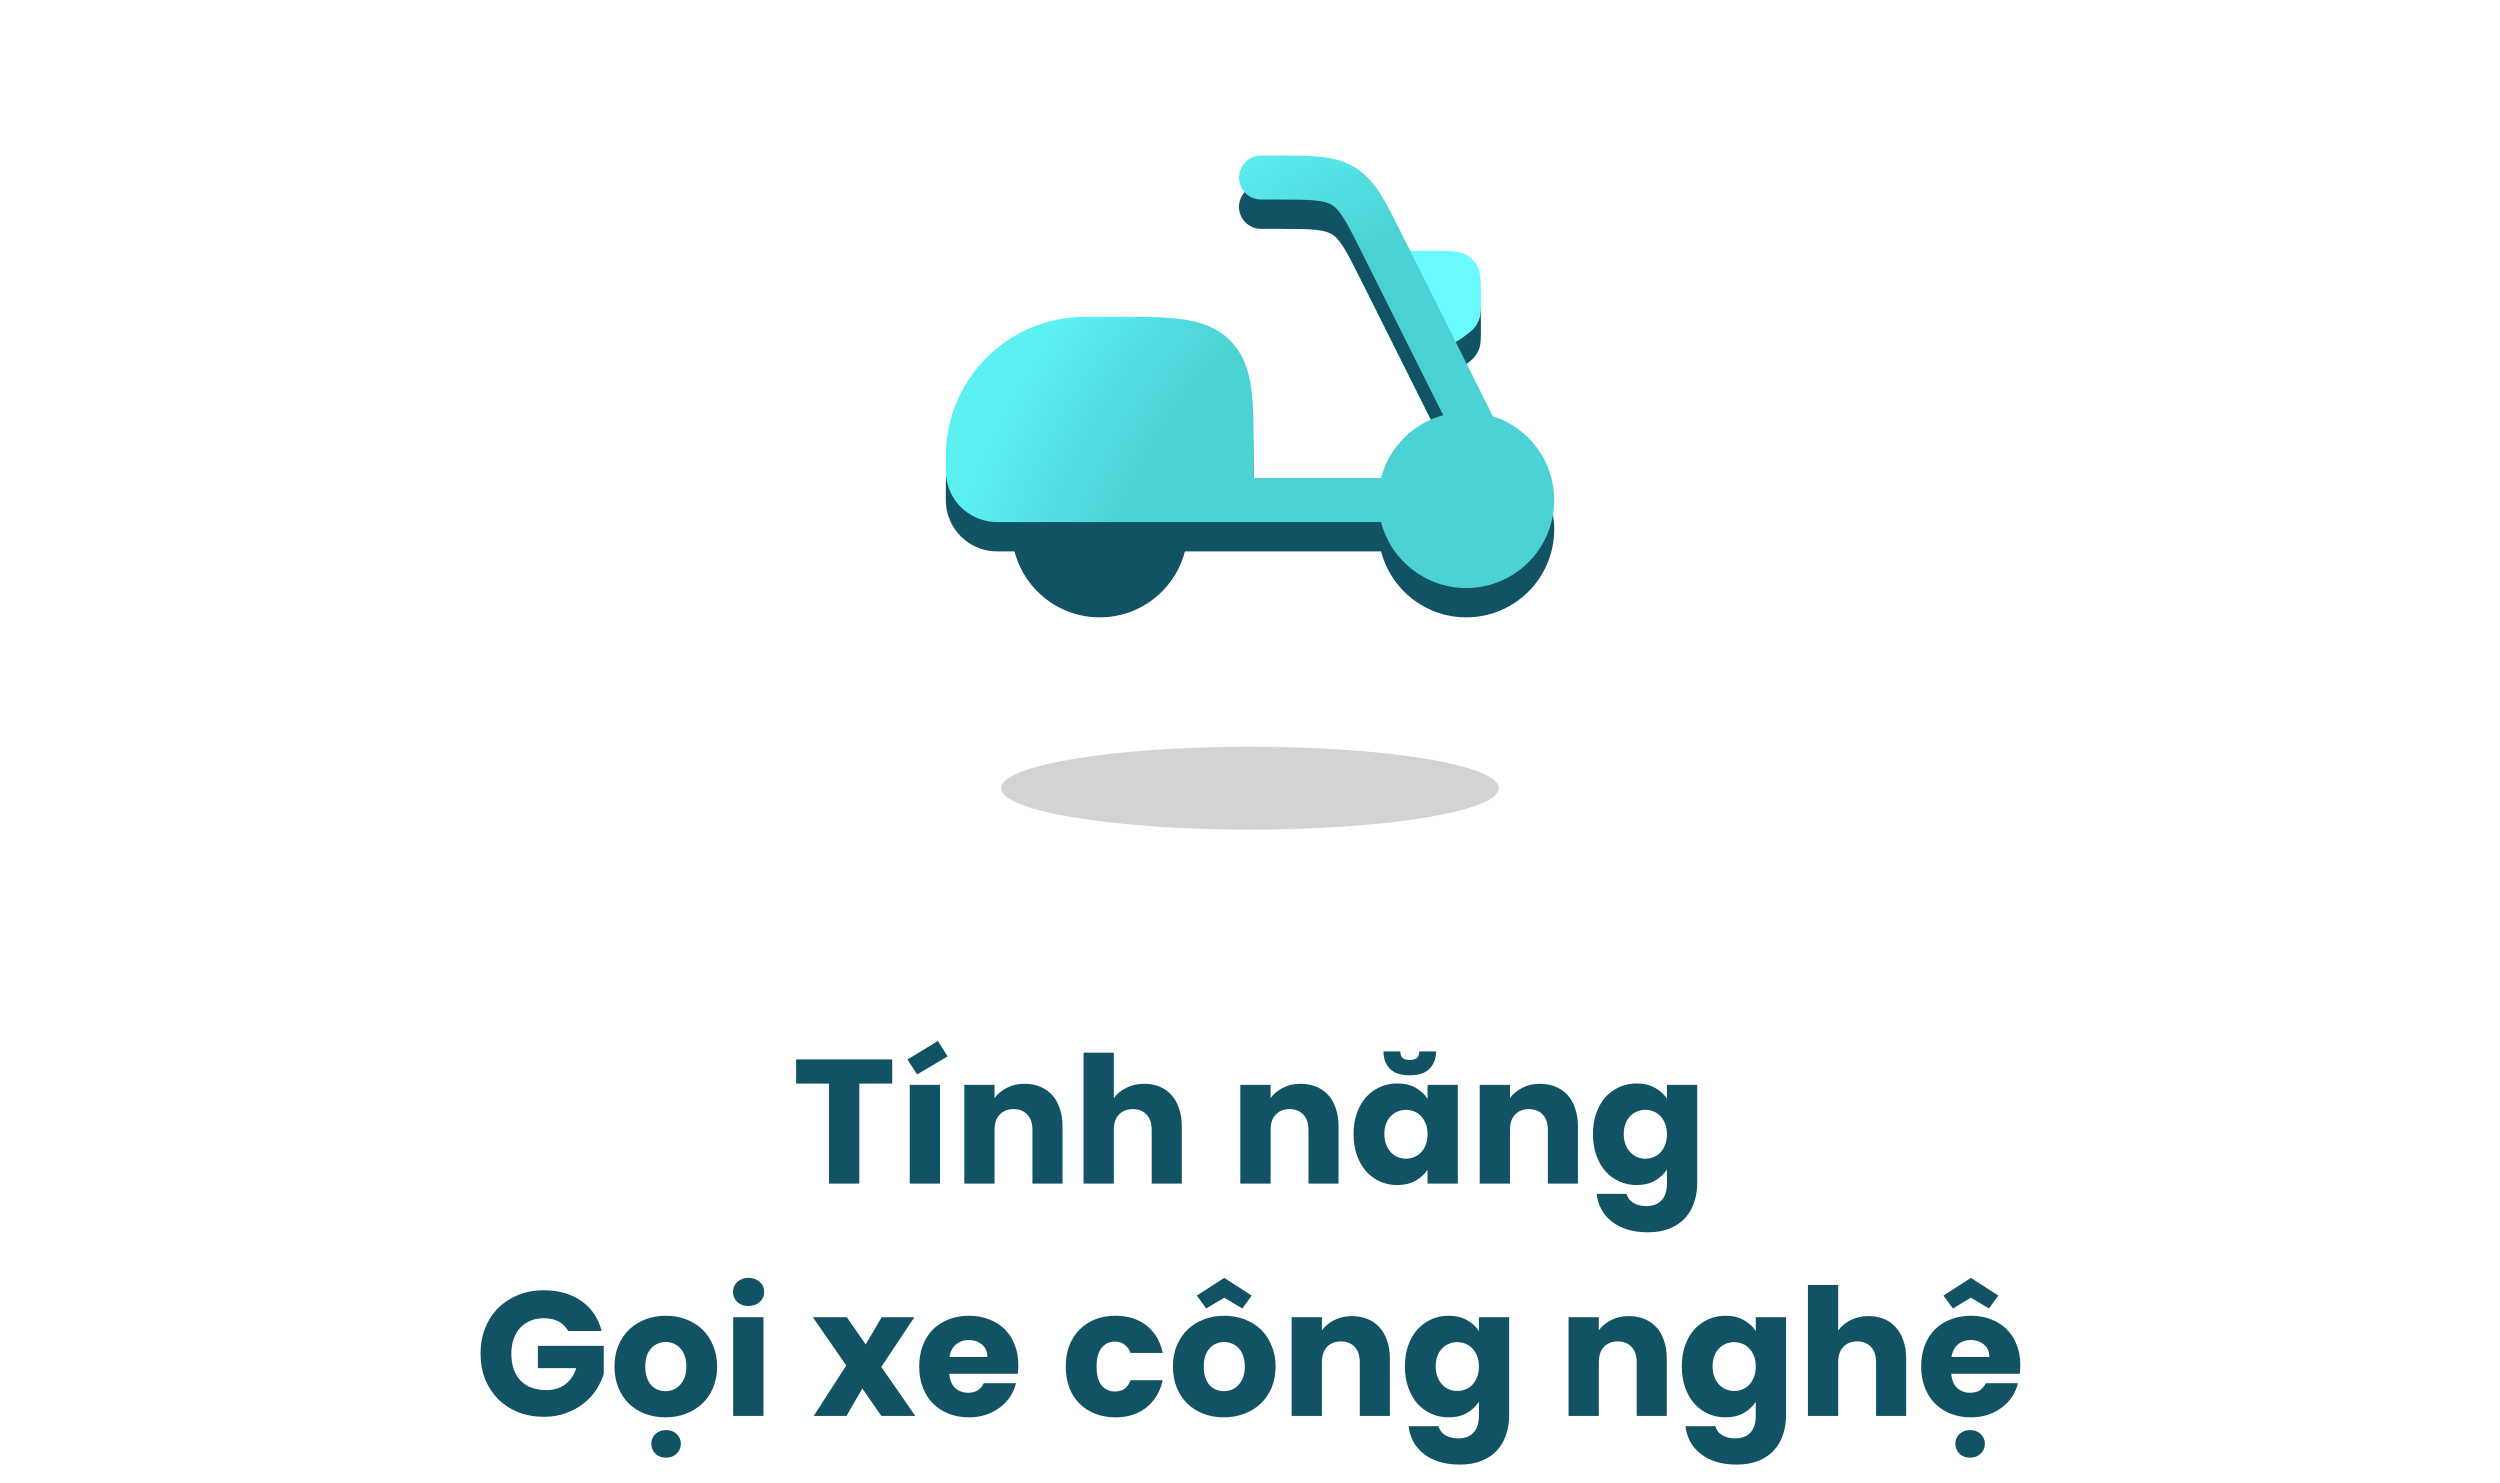
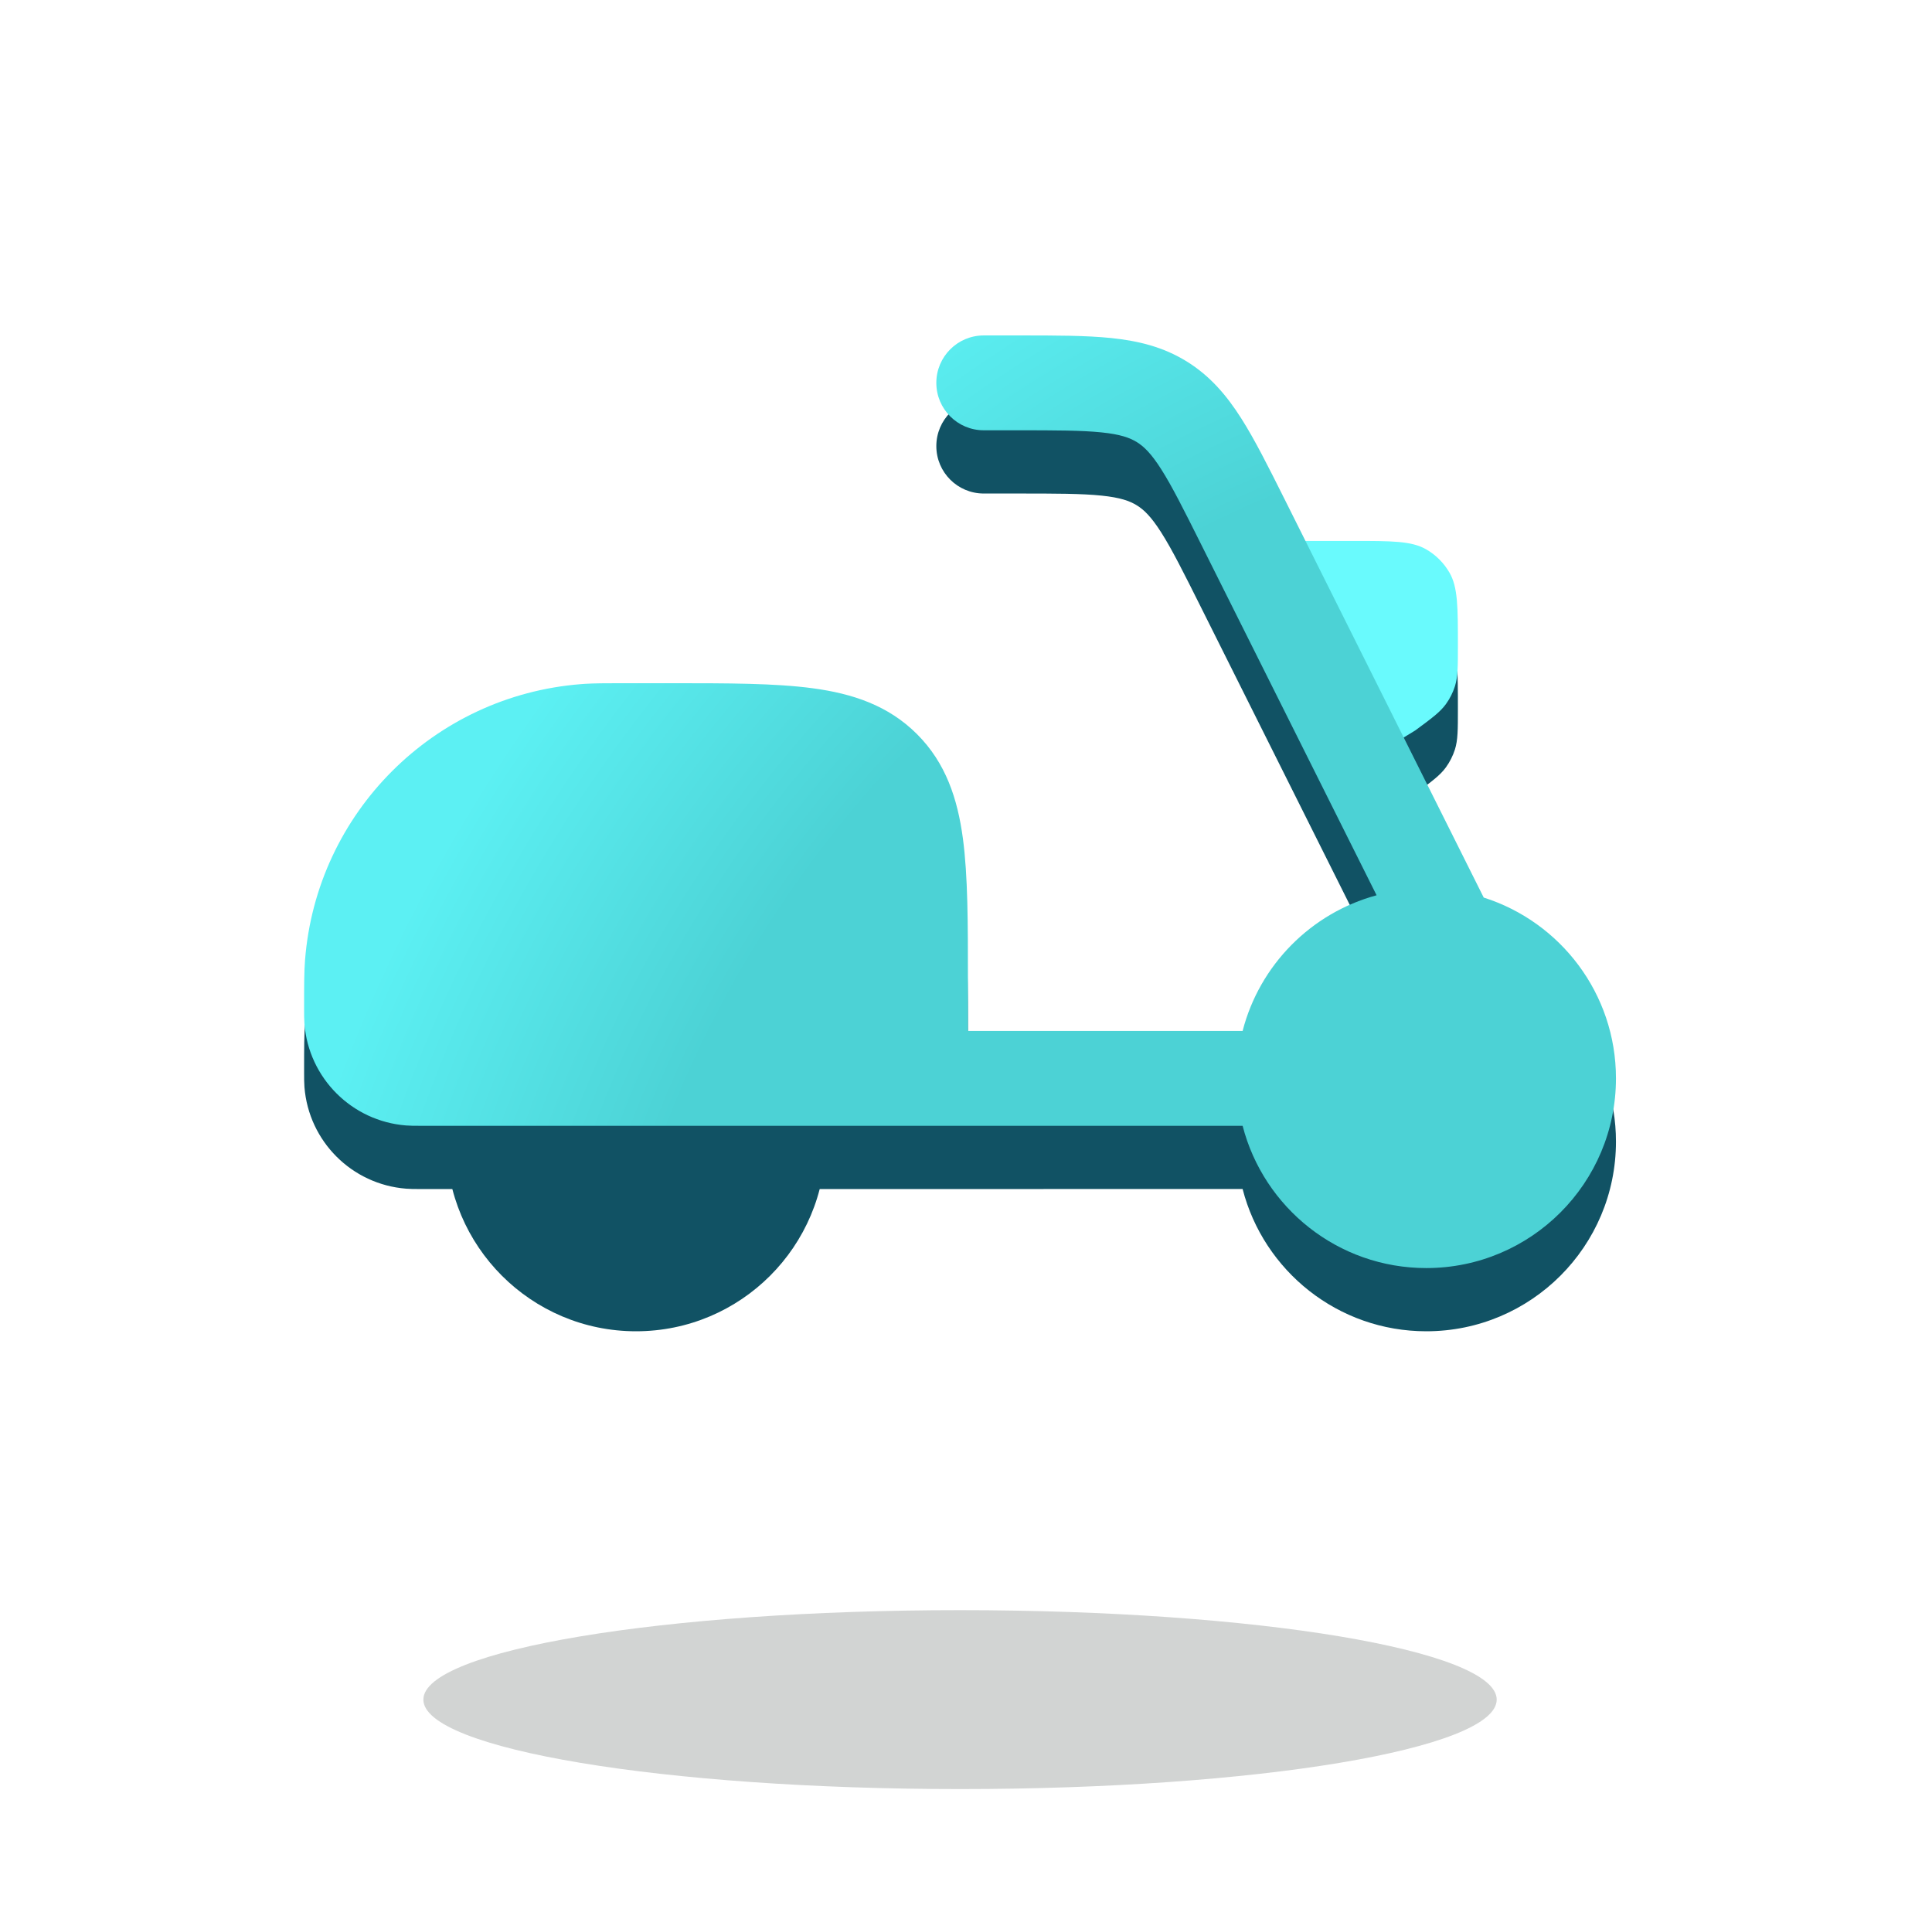
- <svg xmlns="http://www.w3.org/2000/svg" width="226" height="134" viewBox="0 0 226 134" fill="none">
-   <ellipse opacity="0.2" cx="113" cy="71.25" rx="22.5" ry="3.75" fill="#1D2723" />
-   <path d="M99.416 55.81C103.807 55.81 107.367 52.25 107.367 47.858H91.464C91.464 52.25 95.024 55.81 99.416 55.81Z" fill="#115264" />
-   <path d="M132.082 33.274L129.897 34.605L125.543 25.328H129.471C131.108 25.328 131.926 25.328 132.537 25.677C132.949 25.912 133.29 26.252 133.524 26.664C133.873 27.275 133.873 28.093 133.873 29.73C133.873 30.595 133.873 31.028 133.748 31.421C133.662 31.689 133.535 31.941 133.37 32.169C133.127 32.504 132.779 32.76 132.082 33.274L132.082 33.274Z" fill="#115264" />
-   <path d="M132.082 30.623L129.897 31.954L125.543 22.677H129.471C131.108 22.677 131.926 22.677 132.537 23.026C132.949 23.261 133.29 23.602 133.524 24.013C133.873 24.624 133.873 25.442 133.873 27.079C133.873 27.944 133.873 28.377 133.748 28.77C133.662 29.038 133.535 29.291 133.37 29.518C133.127 29.853 132.779 30.109 132.082 30.623L132.082 30.623Z" fill="#69FAFD" />
-   <path d="M118.936 20.777C118.104 20.691 117.028 20.689 115.393 20.689H113.994C112.896 20.689 112.006 19.799 112.006 18.701C112.006 17.603 112.896 16.713 113.994 16.713H115.491C117.002 16.713 118.284 16.713 119.344 16.822C120.473 16.939 121.516 17.192 122.502 17.802C123.487 18.411 124.18 19.23 124.789 20.188C125.361 21.087 125.935 22.234 126.611 23.585L134.956 40.277C138.171 41.297 140.5 44.305 140.5 47.858C140.5 52.249 136.94 55.809 132.548 55.809C128.843 55.809 125.73 53.275 124.847 49.845L90.298 49.846C90.122 49.846 89.942 49.844 89.775 49.831C87.5 49.652 85.693 47.846 85.514 45.571C85.5 45.386 85.5 45.186 85.5 44.993L85.5 44.841C85.5 43.953 85.5 43.388 85.539 42.894C86.025 36.72 90.929 31.816 97.103 31.33C97.167 31.325 97.233 31.32 97.3 31.317C97.685 31.295 98.127 31.292 98.731 31.291L100.879 31.291C103.26 31.291 105.246 31.291 106.823 31.503C108.487 31.727 109.989 32.219 111.196 33.426C112.404 34.633 112.896 36.136 113.12 37.8C113.332 39.376 113.331 41.362 113.331 43.744L113.331 45.87H124.847C125.558 43.108 127.715 40.926 130.464 40.182L123.098 25.451C122.367 23.988 121.884 23.027 121.435 22.322C121.011 21.655 120.707 21.366 120.411 21.184C120.116 21.001 119.721 20.858 118.936 20.777Z" fill="#115264" />
-   <path d="M118.936 18.127C118.104 18.041 117.028 18.038 115.393 18.038H113.994C112.896 18.038 112.006 17.148 112.006 16.05C112.006 14.953 112.896 14.062 113.994 14.062H115.491C117.002 14.062 118.284 14.062 119.344 14.172C120.473 14.289 121.516 14.542 122.502 15.151C123.487 15.76 124.18 16.58 124.789 17.537C125.361 18.436 125.935 19.584 126.611 20.935L134.956 37.627C138.171 38.647 140.5 41.655 140.5 45.207C140.5 49.599 136.94 53.159 132.548 53.159C128.843 53.159 125.73 50.625 124.847 47.195L90.298 47.195C90.122 47.195 89.942 47.194 89.775 47.181C87.5 47.002 85.693 45.195 85.514 42.92C85.5 42.736 85.5 42.535 85.5 42.343L85.5 42.191C85.5 41.302 85.5 40.738 85.539 40.243C86.025 34.069 90.929 29.166 97.103 28.68C97.167 28.675 97.233 28.67 97.3 28.666C97.685 28.644 98.127 28.641 98.731 28.641L100.879 28.641C103.26 28.641 105.246 28.641 106.823 28.853C108.487 29.076 109.989 29.569 111.196 30.776C112.404 31.983 112.896 33.485 113.12 35.149C113.332 36.726 113.331 38.712 113.331 41.093L113.331 43.219H124.847C125.558 40.457 127.715 38.276 130.464 37.531L123.098 22.8C122.367 21.338 121.884 20.377 121.435 19.672C121.011 19.005 120.707 18.716 120.411 18.533C120.116 18.351 119.721 18.208 118.936 18.127Z" fill="url(#paint0_radial_83_1649)" />
-   <path d="M71.97 95.768H80.658V97.96H77.682V107H74.946V97.96H71.97V95.768ZM82.239 98.072H84.975V107H82.239V98.072ZM85.663 95.496L82.911 97.128L82.031 95.784L84.783 94.104L85.663 95.496ZM93.332 102.152C93.332 101.544 93.177 101.08 92.868 100.76C92.558 100.429 92.142 100.264 91.62 100.264C91.097 100.264 90.681 100.429 90.372 100.76C90.062 101.08 89.908 101.544 89.908 102.152V107H87.172V98.072H89.908V99.256C90.185 98.883 90.553 98.579 91.012 98.344C91.47 98.099 92.004 97.976 92.612 97.976C93.124 97.976 93.593 98.061 94.02 98.232C94.446 98.403 94.809 98.653 95.108 98.984C95.406 99.304 95.636 99.704 95.796 100.184C95.966 100.653 96.052 101.187 96.052 101.784V107H93.332V102.152ZM97.953 95.16H100.689V99.272C100.966 98.888 101.34 98.579 101.809 98.344C102.278 98.099 102.822 97.976 103.441 97.976C103.953 97.976 104.417 98.061 104.833 98.232C105.249 98.403 105.601 98.653 105.889 98.984C106.188 99.304 106.417 99.704 106.577 100.184C106.748 100.653 106.833 101.187 106.833 101.784V107H104.113V102.152C104.113 101.544 103.958 101.08 103.649 100.76C103.34 100.429 102.924 100.264 102.401 100.264C101.878 100.264 101.462 100.429 101.153 100.76C100.844 101.08 100.689 101.544 100.689 102.152V107H97.953V95.16ZM118.285 102.152C118.285 101.544 118.13 101.08 117.821 100.76C117.511 100.429 117.095 100.264 116.573 100.264C116.05 100.264 115.634 100.429 115.325 100.76C115.015 101.08 114.861 101.544 114.861 102.152V107H112.125V98.072H114.861V99.256C115.138 98.883 115.506 98.579 115.965 98.344C116.423 98.099 116.957 97.976 117.565 97.976C118.077 97.976 118.546 98.061 118.973 98.232C119.399 98.403 119.762 98.653 120.061 98.984C120.359 99.304 120.589 99.704 120.749 100.184C120.919 100.653 121.005 101.187 121.005 101.784V107H118.285V102.152ZM122.362 102.52C122.362 101.816 122.463 101.181 122.666 100.616C122.869 100.051 123.146 99.571 123.498 99.176C123.861 98.781 124.282 98.477 124.762 98.264C125.242 98.051 125.754 97.944 126.298 97.944C126.97 97.944 127.535 98.077 127.994 98.344C128.453 98.611 128.805 98.941 129.05 99.336V98.072H131.786V107H129.05V105.736C128.805 106.131 128.447 106.461 127.978 106.728C127.519 106.995 126.954 107.128 126.282 107.128C125.738 107.128 125.226 107.021 124.746 106.808C124.277 106.595 123.861 106.291 123.498 105.896C123.146 105.491 122.869 105.005 122.666 104.44C122.463 103.864 122.362 103.224 122.362 102.52ZM129.05 102.536C129.05 102.184 128.997 101.869 128.89 101.592C128.783 101.315 128.639 101.085 128.458 100.904C128.287 100.712 128.079 100.568 127.834 100.472C127.599 100.376 127.354 100.328 127.098 100.328C126.842 100.328 126.597 100.376 126.362 100.472C126.127 100.568 125.919 100.707 125.738 100.888C125.557 101.069 125.413 101.299 125.306 101.576C125.199 101.853 125.146 102.168 125.146 102.52C125.146 102.872 125.199 103.187 125.306 103.464C125.413 103.741 125.557 103.976 125.738 104.168C125.919 104.36 126.127 104.504 126.362 104.6C126.597 104.696 126.842 104.744 127.098 104.744C127.354 104.744 127.599 104.696 127.834 104.6C128.079 104.504 128.287 104.365 128.458 104.184C128.639 103.992 128.783 103.757 128.89 103.48C128.997 103.203 129.05 102.888 129.05 102.536ZM126.586 95.048C126.586 95.293 126.65 95.485 126.778 95.624C126.906 95.752 127.125 95.816 127.434 95.816C127.754 95.816 127.978 95.752 128.106 95.624C128.234 95.485 128.298 95.293 128.298 95.048H129.818C129.818 95.688 129.621 96.211 129.226 96.616C128.842 97.011 128.245 97.208 127.434 97.208C126.634 97.208 126.037 97.011 125.642 96.616C125.258 96.211 125.066 95.688 125.066 95.048H126.586ZM139.925 102.152C139.925 101.544 139.771 101.08 139.461 100.76C139.152 100.429 138.736 100.264 138.213 100.264C137.691 100.264 137.275 100.429 136.965 100.76C136.656 101.08 136.501 101.544 136.501 102.152V107H133.765V98.072H136.501V99.256C136.779 98.883 137.147 98.579 137.605 98.344C138.064 98.099 138.597 97.976 139.205 97.976C139.717 97.976 140.187 98.061 140.613 98.232C141.04 98.403 141.403 98.653 141.701 98.984C142 99.304 142.229 99.704 142.389 100.184C142.56 100.653 142.645 101.187 142.645 101.784V107H139.925V102.152ZM144.003 102.52C144.003 101.816 144.104 101.181 144.307 100.616C144.509 100.051 144.787 99.571 145.139 99.176C145.501 98.781 145.923 98.477 146.403 98.264C146.883 98.051 147.395 97.944 147.939 97.944C148.6 97.944 149.16 98.077 149.619 98.344C150.088 98.6 150.445 98.931 150.691 99.336V98.072H153.427V106.984C153.427 107.581 153.336 108.147 153.155 108.68C152.984 109.213 152.717 109.683 152.355 110.088C151.992 110.493 151.528 110.813 150.963 111.048C150.397 111.283 149.731 111.4 148.963 111.4C148.301 111.4 147.699 111.32 147.155 111.16C146.611 111 146.141 110.765 145.747 110.456C145.352 110.157 145.032 109.795 144.787 109.368C144.552 108.941 144.403 108.461 144.339 107.928H147.043C147.128 108.269 147.325 108.536 147.635 108.728C147.955 108.931 148.355 109.032 148.835 109.032C149.091 109.032 149.331 108.995 149.555 108.92C149.789 108.845 149.987 108.728 150.147 108.568C150.317 108.408 150.451 108.195 150.547 107.928C150.643 107.672 150.691 107.357 150.691 106.984V105.72C150.445 106.115 150.088 106.451 149.619 106.728C149.16 106.995 148.6 107.128 147.939 107.128C147.395 107.128 146.883 107.021 146.403 106.808C145.923 106.595 145.501 106.291 145.139 105.896C144.787 105.491 144.509 105.005 144.307 104.44C144.104 103.864 144.003 103.224 144.003 102.52ZM150.691 102.536C150.691 102.184 150.637 101.869 150.531 101.592C150.424 101.315 150.28 101.085 150.099 100.904C149.928 100.712 149.72 100.568 149.475 100.472C149.24 100.376 148.995 100.328 148.739 100.328C148.483 100.328 148.237 100.376 148.003 100.472C147.768 100.568 147.56 100.707 147.379 100.888C147.197 101.069 147.053 101.299 146.947 101.576C146.84 101.853 146.787 102.168 146.787 102.52C146.787 102.872 146.84 103.187 146.947 103.464C147.053 103.741 147.197 103.976 147.379 104.168C147.56 104.36 147.768 104.504 148.003 104.6C148.237 104.696 148.483 104.744 148.739 104.744C148.995 104.744 149.24 104.696 149.475 104.6C149.72 104.504 149.928 104.365 150.099 104.184C150.28 103.992 150.424 103.757 150.531 103.48C150.637 103.203 150.691 102.888 150.691 102.536ZM49.154 116.64C50.509 116.64 51.645 116.965 52.562 117.616C53.479 118.256 54.087 119.157 54.386 120.32H51.362C50.935 119.552 50.199 119.168 49.154 119.168C48.717 119.168 48.317 119.243 47.954 119.392C47.591 119.541 47.282 119.755 47.026 120.032C46.77 120.309 46.573 120.645 46.434 121.04C46.295 121.435 46.226 121.877 46.226 122.368C46.226 123.413 46.503 124.224 47.058 124.8C47.613 125.376 48.386 125.664 49.378 125.664C50.061 125.664 50.631 125.493 51.09 125.152C51.549 124.811 51.885 124.32 52.098 123.68H48.626V121.664H54.578V124.208C54.429 124.688 54.205 125.163 53.906 125.632C53.607 126.091 53.229 126.501 52.77 126.864C52.311 127.227 51.778 127.52 51.17 127.744C50.573 127.968 49.906 128.08 49.17 128.08C48.327 128.08 47.554 127.941 46.85 127.664C46.157 127.387 45.554 126.997 45.042 126.496C44.541 125.984 44.146 125.381 43.858 124.688C43.581 123.984 43.442 123.211 43.442 122.368C43.442 121.525 43.581 120.757 43.858 120.064C44.135 119.36 44.525 118.757 45.026 118.256C45.538 117.744 46.141 117.349 46.834 117.072C47.538 116.784 48.311 116.64 49.154 116.64ZM60.206 131.776C59.822 131.776 59.502 131.653 59.246 131.408C59 131.163 58.878 130.864 58.878 130.512C58.878 130.171 59 129.877 59.246 129.632C59.502 129.397 59.822 129.28 60.206 129.28C60.6 129.28 60.92 129.397 61.166 129.632C61.422 129.877 61.55 130.171 61.55 130.512C61.55 130.864 61.422 131.163 61.166 131.408C60.92 131.653 60.6 131.776 60.206 131.776ZM64.83 123.536C64.83 124.24 64.707 124.88 64.462 125.456C64.227 126.021 63.896 126.501 63.47 126.896C63.054 127.291 62.558 127.595 61.982 127.808C61.416 128.021 60.808 128.128 60.158 128.128C59.496 128.128 58.883 128.021 58.318 127.808C57.763 127.595 57.278 127.291 56.862 126.896C56.456 126.501 56.136 126.021 55.902 125.456C55.667 124.88 55.55 124.24 55.55 123.536C55.55 122.832 55.667 122.197 55.902 121.632C56.147 121.056 56.478 120.571 56.894 120.176C57.31 119.781 57.8 119.477 58.366 119.264C58.931 119.051 59.539 118.944 60.19 118.944C60.84 118.944 61.448 119.051 62.014 119.264C62.579 119.477 63.07 119.781 63.486 120.176C63.902 120.571 64.227 121.056 64.462 121.632C64.707 122.197 64.83 122.832 64.83 123.536ZM58.334 123.536C58.334 123.909 58.382 124.24 58.478 124.528C58.574 124.805 58.702 125.035 58.862 125.216C59.032 125.397 59.23 125.536 59.454 125.632C59.678 125.717 59.912 125.76 60.158 125.76C60.403 125.76 60.638 125.717 60.862 125.632C61.086 125.536 61.283 125.397 61.454 125.216C61.635 125.035 61.779 124.805 61.886 124.528C61.992 124.24 62.046 123.909 62.046 123.536C62.046 123.152 61.992 122.821 61.886 122.544C61.79 122.267 61.651 122.037 61.47 121.856C61.299 121.675 61.102 121.541 60.878 121.456C60.654 121.36 60.424 121.312 60.19 121.312C59.944 121.312 59.71 121.36 59.486 121.456C59.262 121.541 59.064 121.675 58.894 121.856C58.723 122.037 58.584 122.267 58.478 122.544C58.382 122.821 58.334 123.152 58.334 123.536ZM66.281 119.072H69.017V128H66.281V119.072ZM67.657 118.064C67.252 118.064 66.916 117.941 66.649 117.696C66.393 117.451 66.265 117.147 66.265 116.784C66.265 116.421 66.393 116.123 66.649 115.888C66.916 115.643 67.252 115.52 67.657 115.52C68.073 115.52 68.414 115.643 68.681 115.888C68.948 116.123 69.081 116.421 69.081 116.784C69.081 117.147 68.948 117.451 68.681 117.696C68.414 117.941 68.073 118.064 67.657 118.064ZM77.958 125.52L76.518 128H73.558L76.502 123.44L73.478 119.072H76.55L78.262 121.536L79.702 119.072H82.662L79.67 123.568L82.742 128H79.67L77.958 125.52ZM87.576 121.136C87.128 121.136 86.744 121.269 86.424 121.536C86.115 121.792 85.918 122.171 85.832 122.672H89.256C89.256 122.181 89.091 121.803 88.76 121.536C88.43 121.269 88.035 121.136 87.576 121.136ZM91.848 125.04C91.742 125.477 91.566 125.883 91.32 126.256C91.075 126.629 90.766 126.955 90.392 127.232C90.03 127.509 89.614 127.728 89.144 127.888C88.675 128.048 88.163 128.128 87.608 128.128C86.947 128.128 86.339 128.021 85.784 127.808C85.24 127.595 84.766 127.291 84.36 126.896C83.966 126.501 83.656 126.021 83.432 125.456C83.208 124.88 83.096 124.24 83.096 123.536C83.096 122.832 83.203 122.197 83.416 121.632C83.64 121.056 83.95 120.571 84.344 120.176C84.75 119.781 85.23 119.477 85.784 119.264C86.339 119.051 86.947 118.944 87.608 118.944C88.259 118.944 88.856 119.051 89.4 119.264C89.944 119.467 90.414 119.76 90.808 120.144C91.203 120.528 91.507 120.997 91.72 121.552C91.944 122.096 92.056 122.709 92.056 123.392C92.056 123.659 92.04 123.925 92.008 124.192H85.816C85.87 124.779 86.051 125.211 86.36 125.488C86.68 125.765 87.064 125.904 87.512 125.904C87.896 125.904 88.2 125.824 88.424 125.664C88.648 125.493 88.819 125.285 88.936 125.04H91.848ZM96.346 123.536C96.346 122.832 96.453 122.197 96.666 121.632C96.89 121.067 97.2 120.587 97.594 120.192C98 119.787 98.474 119.477 99.018 119.264C99.562 119.051 100.165 118.944 100.826 118.944C101.957 118.944 102.896 119.237 103.642 119.824C104.389 120.411 104.88 121.237 105.114 122.304H102.202C102.085 121.995 101.909 121.749 101.674 121.568C101.45 121.376 101.152 121.28 100.778 121.28C100.288 121.28 99.888 121.472 99.578 121.856C99.28 122.229 99.13 122.789 99.13 123.536C99.13 124.283 99.28 124.848 99.578 125.232C99.888 125.605 100.288 125.792 100.778 125.792C101.152 125.792 101.45 125.707 101.674 125.536C101.909 125.355 102.085 125.099 102.202 124.768H105.114C104.88 125.803 104.389 126.624 103.642 127.232C102.896 127.829 101.957 128.128 100.826 128.128C100.165 128.128 99.562 128.021 99.018 127.808C98.474 127.595 98 127.291 97.594 126.896C97.2 126.501 96.89 126.021 96.666 125.456C96.453 124.88 96.346 124.24 96.346 123.536ZM115.314 123.536C115.314 124.24 115.191 124.88 114.946 125.456C114.711 126.021 114.381 126.501 113.954 126.896C113.538 127.291 113.042 127.595 112.466 127.808C111.901 128.021 111.293 128.128 110.642 128.128C109.981 128.128 109.367 128.021 108.802 127.808C108.247 127.595 107.762 127.291 107.346 126.896C106.941 126.501 106.621 126.021 106.386 125.456C106.151 124.88 106.034 124.24 106.034 123.536C106.034 122.832 106.151 122.197 106.386 121.632C106.631 121.056 106.962 120.571 107.378 120.176C107.794 119.781 108.285 119.477 108.85 119.264C109.415 119.051 110.023 118.944 110.674 118.944C111.325 118.944 111.933 119.051 112.498 119.264C113.063 119.477 113.554 119.781 113.97 120.176C114.386 120.571 114.711 121.056 114.946 121.632C115.191 122.197 115.314 122.832 115.314 123.536ZM108.818 123.536C108.818 123.909 108.866 124.24 108.962 124.528C109.058 124.805 109.186 125.035 109.346 125.216C109.517 125.397 109.714 125.536 109.938 125.632C110.162 125.717 110.397 125.76 110.642 125.76C110.887 125.76 111.122 125.717 111.346 125.632C111.57 125.536 111.767 125.397 111.938 125.216C112.119 125.035 112.263 124.805 112.37 124.528C112.477 124.24 112.53 123.909 112.53 123.536C112.53 123.152 112.477 122.821 112.37 122.544C112.274 122.267 112.135 122.037 111.954 121.856C111.783 121.675 111.586 121.541 111.362 121.456C111.138 121.36 110.909 121.312 110.674 121.312C110.429 121.312 110.194 121.36 109.97 121.456C109.746 121.541 109.549 121.675 109.378 121.856C109.207 122.037 109.069 122.267 108.962 122.544C108.866 122.821 108.818 123.152 108.818 123.536ZM113.154 117.12L112.306 118.288L110.674 117.312L109.042 118.288L108.194 117.12L110.674 115.52L113.154 117.12ZM122.925 123.152C122.925 122.544 122.771 122.08 122.461 121.76C122.152 121.429 121.736 121.264 121.213 121.264C120.691 121.264 120.275 121.429 119.965 121.76C119.656 122.08 119.501 122.544 119.501 123.152V128H116.765V119.072H119.501V120.256C119.779 119.883 120.147 119.579 120.605 119.344C121.064 119.099 121.597 118.976 122.205 118.976C122.717 118.976 123.187 119.061 123.613 119.232C124.04 119.403 124.403 119.653 124.701 119.984C125 120.304 125.229 120.704 125.389 121.184C125.56 121.653 125.645 122.187 125.645 122.784V128H122.925V123.152ZM127.003 123.52C127.003 122.816 127.104 122.181 127.307 121.616C127.509 121.051 127.787 120.571 128.139 120.176C128.501 119.781 128.923 119.477 129.403 119.264C129.883 119.051 130.395 118.944 130.939 118.944C131.6 118.944 132.16 119.077 132.619 119.344C133.088 119.6 133.445 119.931 133.691 120.336V119.072H136.427V127.984C136.427 128.581 136.336 129.147 136.155 129.68C135.984 130.213 135.717 130.683 135.355 131.088C134.992 131.493 134.528 131.813 133.963 132.048C133.397 132.283 132.731 132.4 131.963 132.4C131.301 132.4 130.699 132.32 130.155 132.16C129.611 132 129.141 131.765 128.747 131.456C128.352 131.157 128.032 130.795 127.787 130.368C127.552 129.941 127.403 129.461 127.339 128.928H130.043C130.128 129.269 130.325 129.536 130.635 129.728C130.955 129.931 131.355 130.032 131.835 130.032C132.091 130.032 132.331 129.995 132.555 129.92C132.789 129.845 132.987 129.728 133.147 129.568C133.317 129.408 133.451 129.195 133.547 128.928C133.643 128.672 133.691 128.357 133.691 127.984V126.72C133.445 127.115 133.088 127.451 132.619 127.728C132.16 127.995 131.6 128.128 130.939 128.128C130.395 128.128 129.883 128.021 129.403 127.808C128.923 127.595 128.501 127.291 128.139 126.896C127.787 126.491 127.509 126.005 127.307 125.44C127.104 124.864 127.003 124.224 127.003 123.52ZM133.691 123.536C133.691 123.184 133.637 122.869 133.531 122.592C133.424 122.315 133.28 122.085 133.099 121.904C132.928 121.712 132.72 121.568 132.475 121.472C132.24 121.376 131.995 121.328 131.739 121.328C131.483 121.328 131.237 121.376 131.003 121.472C130.768 121.568 130.56 121.707 130.379 121.888C130.197 122.069 130.053 122.299 129.947 122.576C129.84 122.853 129.787 123.168 129.787 123.52C129.787 123.872 129.84 124.187 129.947 124.464C130.053 124.741 130.197 124.976 130.379 125.168C130.56 125.36 130.768 125.504 131.003 125.6C131.237 125.696 131.483 125.744 131.739 125.744C131.995 125.744 132.24 125.696 132.475 125.6C132.72 125.504 132.928 125.365 133.099 125.184C133.28 124.992 133.424 124.757 133.531 124.48C133.637 124.203 133.691 123.888 133.691 123.536ZM147.957 123.152C147.957 122.544 147.802 122.08 147.493 121.76C147.183 121.429 146.767 121.264 146.245 121.264C145.722 121.264 145.306 121.429 144.997 121.76C144.687 122.08 144.533 122.544 144.533 123.152V128H141.797V119.072H144.533V120.256C144.81 119.883 145.178 119.579 145.637 119.344C146.095 119.099 146.629 118.976 147.237 118.976C147.749 118.976 148.218 119.061 148.645 119.232C149.071 119.403 149.434 119.653 149.733 119.984C150.031 120.304 150.261 120.704 150.421 121.184C150.591 121.653 150.677 122.187 150.677 122.784V128H147.957V123.152ZM152.034 123.52C152.034 122.816 152.135 122.181 152.338 121.616C152.541 121.051 152.818 120.571 153.17 120.176C153.533 119.781 153.954 119.477 154.434 119.264C154.914 119.051 155.426 118.944 155.97 118.944C156.631 118.944 157.191 119.077 157.65 119.344C158.119 119.6 158.477 119.931 158.722 120.336V119.072H161.458V127.984C161.458 128.581 161.367 129.147 161.186 129.68C161.015 130.213 160.749 130.683 160.386 131.088C160.023 131.493 159.559 131.813 158.994 132.048C158.429 132.283 157.762 132.4 156.994 132.4C156.333 132.4 155.73 132.32 155.186 132.16C154.642 132 154.173 131.765 153.778 131.456C153.383 131.157 153.063 130.795 152.818 130.368C152.583 129.941 152.434 129.461 152.37 128.928H155.074C155.159 129.269 155.357 129.536 155.666 129.728C155.986 129.931 156.386 130.032 156.866 130.032C157.122 130.032 157.362 129.995 157.586 129.92C157.821 129.845 158.018 129.728 158.178 129.568C158.349 129.408 158.482 129.195 158.578 128.928C158.674 128.672 158.722 128.357 158.722 127.984V126.72C158.477 127.115 158.119 127.451 157.65 127.728C157.191 127.995 156.631 128.128 155.97 128.128C155.426 128.128 154.914 128.021 154.434 127.808C153.954 127.595 153.533 127.291 153.17 126.896C152.818 126.491 152.541 126.005 152.338 125.44C152.135 124.864 152.034 124.224 152.034 123.52ZM158.722 123.536C158.722 123.184 158.669 122.869 158.562 122.592C158.455 122.315 158.311 122.085 158.13 121.904C157.959 121.712 157.751 121.568 157.506 121.472C157.271 121.376 157.026 121.328 156.77 121.328C156.514 121.328 156.269 121.376 156.034 121.472C155.799 121.568 155.591 121.707 155.41 121.888C155.229 122.069 155.085 122.299 154.978 122.576C154.871 122.853 154.818 123.168 154.818 123.52C154.818 123.872 154.871 124.187 154.978 124.464C155.085 124.741 155.229 124.976 155.41 125.168C155.591 125.36 155.799 125.504 156.034 125.6C156.269 125.696 156.514 125.744 156.77 125.744C157.026 125.744 157.271 125.696 157.506 125.6C157.751 125.504 157.959 125.365 158.13 125.184C158.311 124.992 158.455 124.757 158.562 124.48C158.669 124.203 158.722 123.888 158.722 123.536ZM163.437 116.16H166.173V120.272C166.451 119.888 166.824 119.579 167.293 119.344C167.763 119.099 168.307 118.976 168.925 118.976C169.437 118.976 169.901 119.061 170.317 119.232C170.733 119.403 171.085 119.653 171.373 119.984C171.672 120.304 171.901 120.704 172.061 121.184C172.232 121.653 172.317 122.187 172.317 122.784V128H169.597V123.152C169.597 122.544 169.443 122.08 169.133 121.76C168.824 121.429 168.408 121.264 167.885 121.264C167.363 121.264 166.947 121.429 166.637 121.76C166.328 122.08 166.173 122.544 166.173 123.152V128H163.437V116.16ZM178.091 131.776C177.707 131.776 177.387 131.653 177.131 131.408C176.885 131.163 176.763 130.864 176.763 130.512C176.763 130.171 176.885 129.877 177.131 129.632C177.387 129.397 177.707 129.28 178.091 129.28C178.485 129.28 178.805 129.397 179.051 129.632C179.307 129.877 179.435 130.171 179.435 130.512C179.435 130.864 179.307 131.163 179.051 131.408C178.805 131.653 178.485 131.776 178.091 131.776ZM178.155 121.136C177.707 121.136 177.323 121.269 177.003 121.536C176.693 121.792 176.496 122.171 176.411 122.672H179.835C179.835 122.181 179.669 121.803 179.339 121.536C179.008 121.269 178.613 121.136 178.155 121.136ZM182.427 125.04C182.32 125.477 182.144 125.883 181.899 126.256C181.653 126.629 181.344 126.955 180.971 127.232C180.608 127.509 180.192 127.728 179.723 127.888C179.253 128.048 178.741 128.128 178.187 128.128C177.525 128.128 176.917 128.021 176.363 127.808C175.819 127.595 175.344 127.291 174.939 126.896C174.544 126.501 174.235 126.021 174.011 125.456C173.787 124.88 173.675 124.24 173.675 123.536C173.675 122.832 173.781 122.197 173.995 121.632C174.219 121.056 174.528 120.571 174.923 120.176C175.328 119.781 175.808 119.477 176.363 119.264C176.917 119.051 177.525 118.944 178.187 118.944C178.837 118.944 179.435 119.051 179.979 119.264C180.523 119.467 180.992 119.76 181.387 120.144C181.781 120.528 182.085 120.997 182.299 121.552C182.523 122.096 182.635 122.709 182.635 123.392C182.635 123.659 182.619 123.925 182.587 124.192H176.395C176.448 124.779 176.629 125.211 176.939 125.488C177.259 125.765 177.643 125.904 178.091 125.904C178.475 125.904 178.779 125.824 179.003 125.664C179.227 125.493 179.397 125.285 179.515 125.04H182.427ZM180.651 117.12L179.803 118.288L178.171 117.312L176.539 118.288L175.691 117.12L178.171 115.52L180.651 117.12Z" fill="#115264" />
+ <svg xmlns="http://www.w3.org/2000/svg" width="81" height="80" viewBox="0 0 81 80" fill="none">
+   <ellipse opacity="0.2" cx="40.25" cy="71.25" rx="22.5" ry="3.75" fill="#1D2723" />
+   <path d="M26.666 55.809C31.057 55.809 34.617 52.249 34.617 47.857H18.714C18.714 52.249 22.274 55.809 26.666 55.809Z" fill="#115264" />
+   <path d="M59.332 33.273L57.147 34.604L52.794 25.327H56.721C58.358 25.327 59.176 25.327 59.787 25.676C60.199 25.911 60.539 26.252 60.774 26.663C61.123 27.274 61.123 28.093 61.123 29.729C61.123 30.595 61.123 31.027 60.998 31.421C60.912 31.688 60.785 31.941 60.62 32.169C60.377 32.503 60.029 32.76 59.332 33.273L59.332 33.273Z" fill="#115264" />
+   <path d="M59.332 30.623L57.147 31.954L52.794 22.677H56.721C58.358 22.677 59.176 22.677 59.787 23.026C60.199 23.261 60.539 23.602 60.774 24.013C61.123 24.624 61.123 25.442 61.123 27.079C61.123 27.944 61.123 28.377 60.998 28.77C60.912 29.038 60.785 29.291 60.62 29.518C60.377 29.853 60.029 30.109 59.332 30.623L59.332 30.623Z" fill="#69FAFD" />
+   <path d="M46.185 20.777C45.354 20.691 44.278 20.689 42.643 20.689H41.244C40.146 20.689 39.256 19.799 39.256 18.701C39.256 17.603 40.146 16.713 41.244 16.713H42.741C44.252 16.713 45.534 16.713 46.594 16.822C47.723 16.939 48.766 17.192 49.752 17.802C50.737 18.411 51.43 19.23 52.039 20.188C52.611 21.087 53.185 22.234 53.861 23.585L62.206 40.277C65.421 41.297 67.75 44.305 67.75 47.858C67.75 52.249 64.19 55.809 59.798 55.809C56.093 55.809 52.98 53.275 52.097 49.845L17.548 49.846C17.372 49.846 17.192 49.844 17.025 49.831C14.75 49.652 12.943 47.846 12.764 45.571C12.75 45.386 12.75 45.186 12.75 44.993L12.75 44.841C12.75 43.953 12.75 43.388 12.789 42.894C13.275 36.72 18.179 31.816 24.353 31.33C24.417 31.325 24.483 31.32 24.55 31.317C24.935 31.295 25.377 31.292 25.981 31.291L28.129 31.291C30.51 31.291 32.496 31.291 34.073 31.503C35.737 31.727 37.239 32.219 38.446 33.426C39.654 34.633 40.146 36.136 40.37 37.8C40.581 39.376 40.581 41.362 40.581 43.744L40.581 45.87H52.097C52.808 43.108 54.965 40.926 57.714 40.182L50.348 25.451C49.617 23.988 49.134 23.027 48.685 22.322C48.261 21.655 47.957 21.366 47.661 21.184C47.366 21.001 46.971 20.858 46.185 20.777Z" fill="#115264" />
+   <path d="M46.185 18.127C45.354 18.041 44.278 18.038 42.643 18.038H41.244C40.146 18.038 39.256 17.148 39.256 16.05C39.256 14.953 40.146 14.062 41.244 14.062H42.741C44.252 14.062 45.534 14.062 46.594 14.172C47.723 14.289 48.766 14.542 49.752 15.151C50.737 15.76 51.43 16.58 52.039 17.537C52.611 18.436 53.185 19.584 53.861 20.935L62.206 37.627C65.421 38.647 67.75 41.655 67.75 45.207C67.75 49.599 64.19 53.159 59.798 53.159C56.093 53.159 52.98 50.625 52.097 47.195L17.548 47.195C17.372 47.195 17.192 47.194 17.025 47.181C14.75 47.002 12.943 45.195 12.764 42.92C12.75 42.736 12.75 42.535 12.75 42.343L12.75 42.191C12.75 41.302 12.75 40.738 12.789 40.243C13.275 34.069 18.179 29.166 24.353 28.68C24.417 28.675 24.483 28.67 24.55 28.666C24.935 28.644 25.377 28.641 25.981 28.641L28.129 28.641C30.51 28.641 32.496 28.641 34.073 28.853C35.737 29.076 37.239 29.569 38.446 30.776C39.654 31.983 40.146 33.485 40.37 35.149C40.581 36.726 40.581 38.712 40.581 41.093L40.581 43.219H52.097C52.808 40.457 54.965 38.276 57.714 37.531L50.348 22.8C49.617 21.338 49.134 20.377 48.685 19.672C48.261 19.005 47.957 18.716 47.661 18.533C47.366 18.351 46.971 18.208 46.185 18.127Z" fill="url(#paint0_radial_188_4435)" />
  <defs>
-     <radialGradient id="paint0_radial_83_1649" cx="0" cy="0" r="1" gradientUnits="userSpaceOnUse" gradientTransform="translate(131.718 53.1589) rotate(-141.162) scale(43.4177 54.3949)">
+     <radialGradient id="paint0_radial_188_4435" cx="0" cy="0" r="1" gradientUnits="userSpaceOnUse" gradientTransform="translate(58.9675 53.1589) rotate(-141.162) scale(43.4177 54.3949)">
      <stop offset="0.689" stop-color="#4CD2D5" />
      <stop offset="1" stop-color="#5CF0F3" />
    </radialGradient>
  </defs>
</svg>
